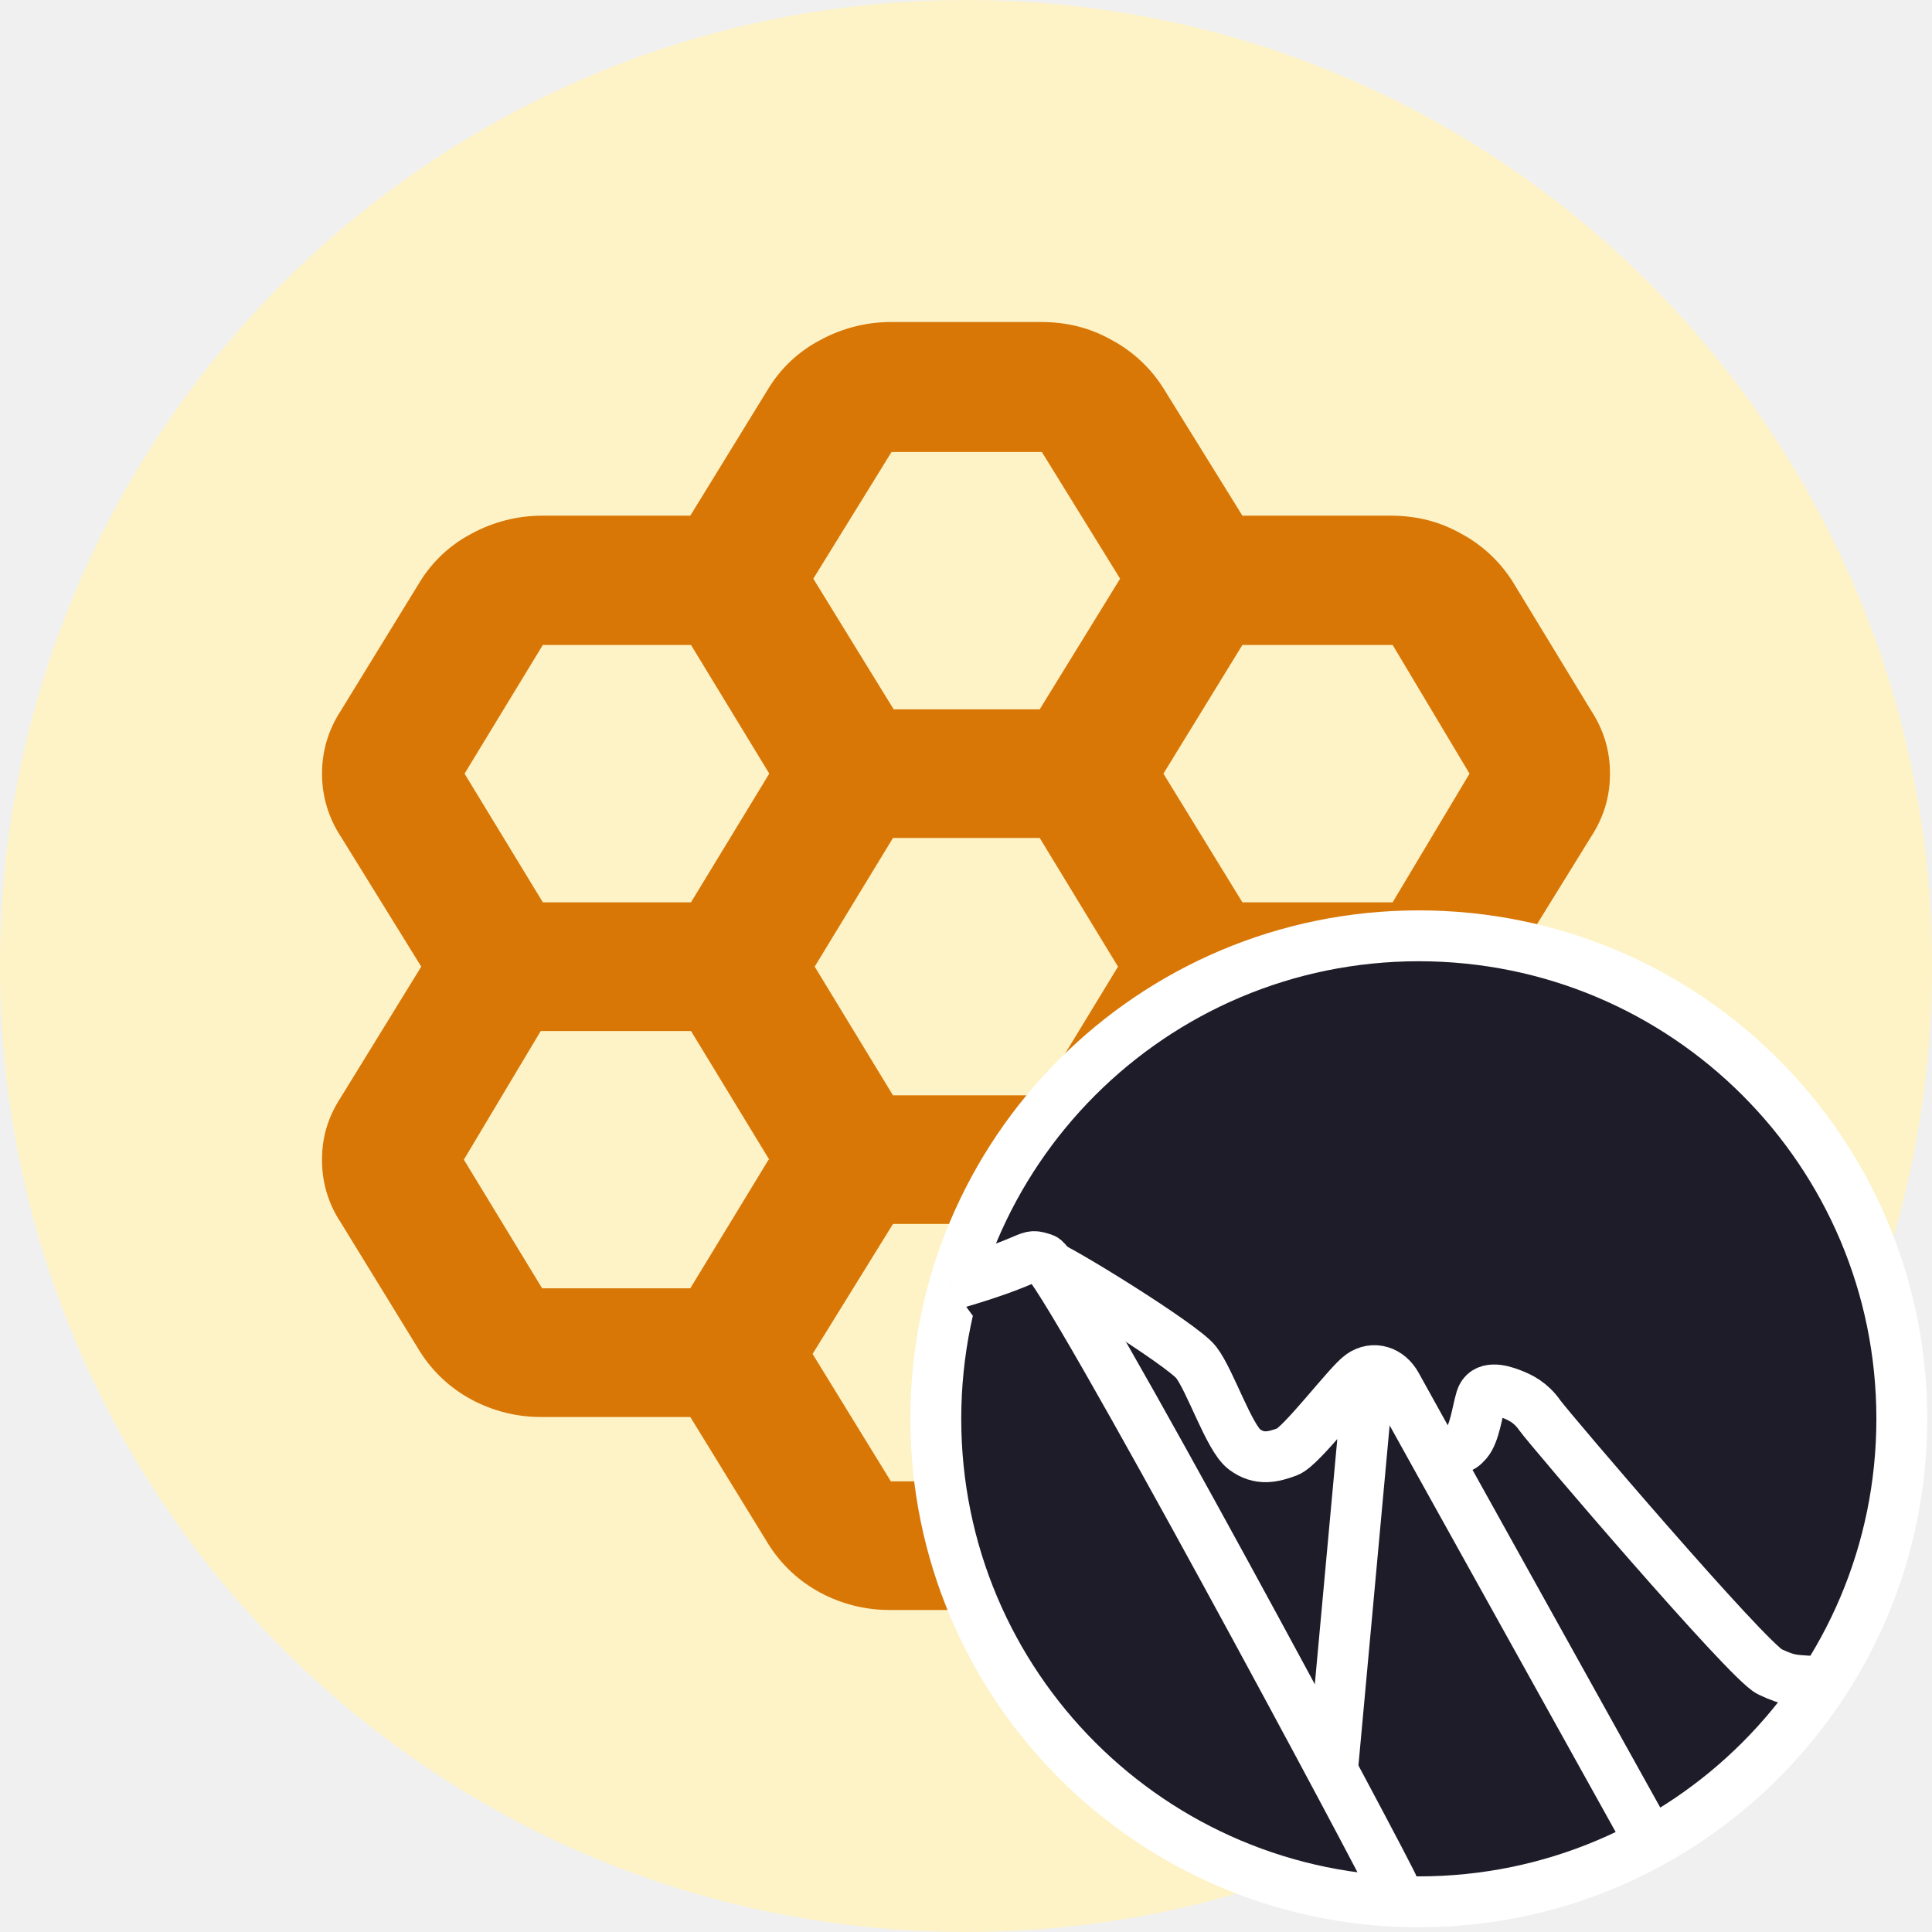
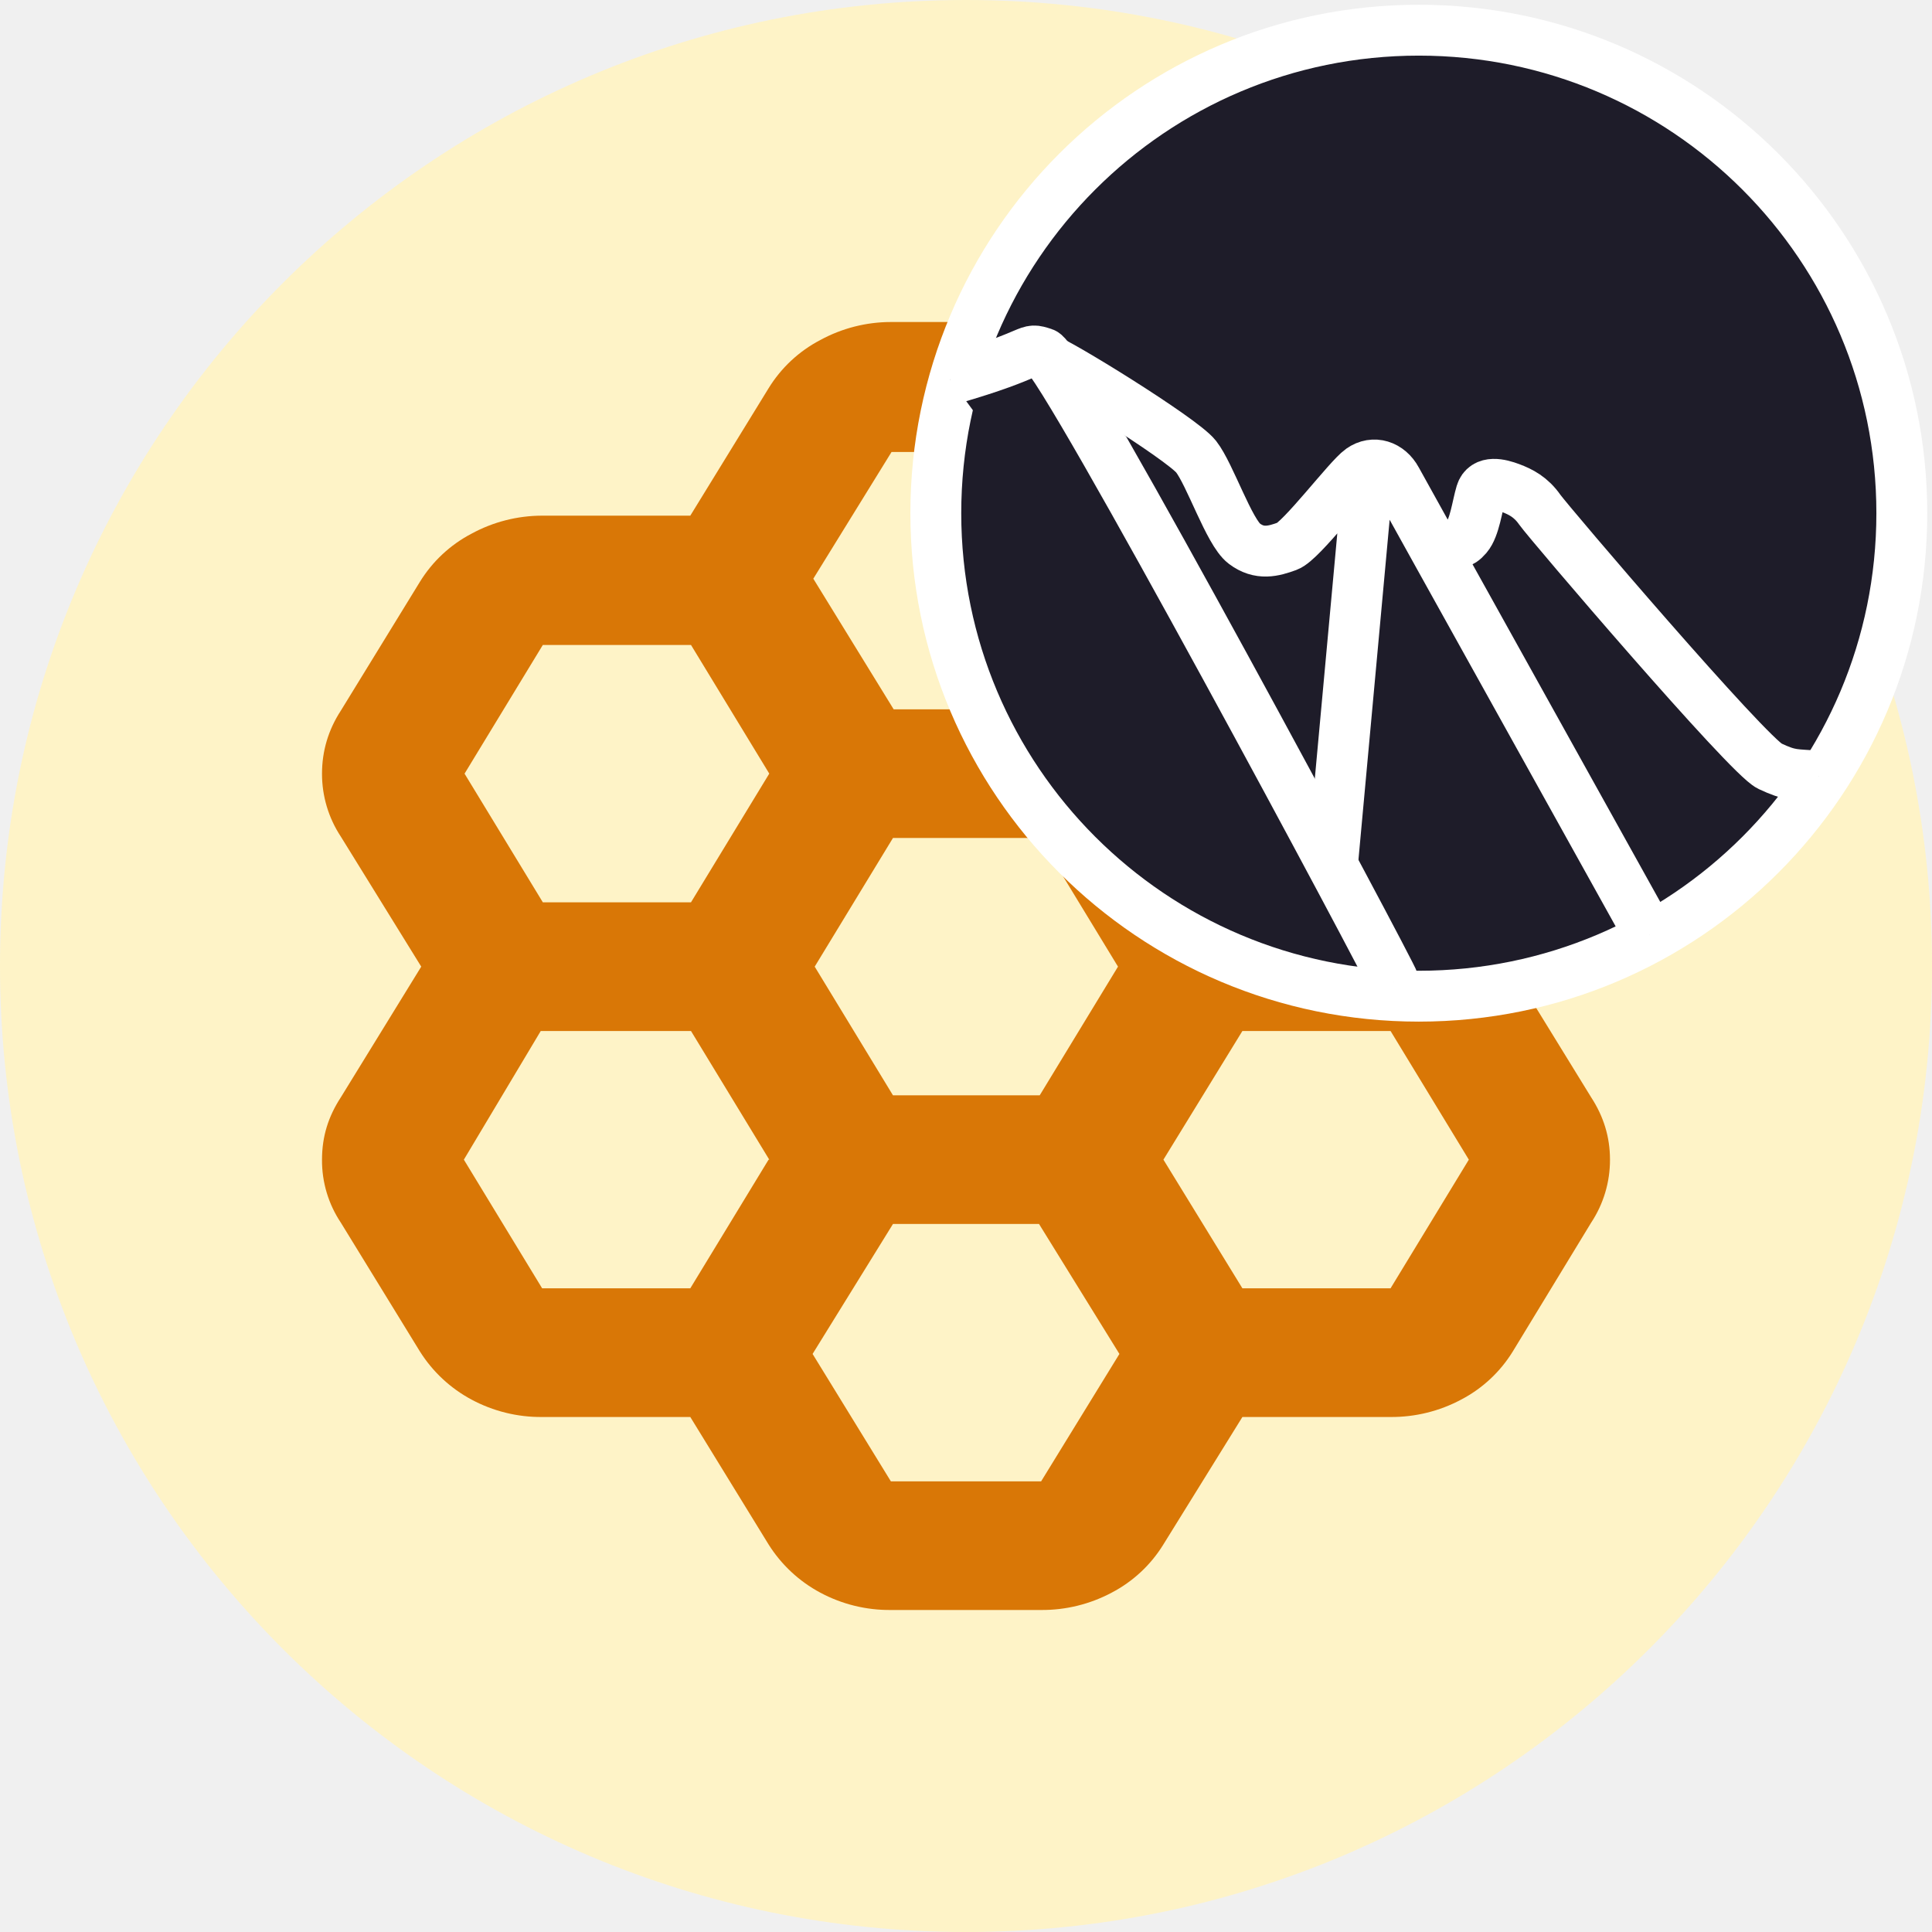
<svg xmlns="http://www.w3.org/2000/svg" fill="none" viewBox="0 0 128 128">
  <circle cx="64" cy="64" r="64" fill="#FEF3C7" />
  <path fill="#D97706" d="M45.734 93.88h-9.816a9.7 9.7 0 0 1-4.676-1.152 9.14 9.14 0 0 1-3.426-3.196l-5.232-8.524a7.4 7.4 0 0 1-1.25-4.178c0-1.534.416-2.856 1.25-4.134l5.324-8.654-5.324-8.61a7.54 7.54 0 0 1-1.25-4.176c0-1.492.416-2.9 1.25-4.178l5.232-8.524a8.8 8.8 0 0 1 3.426-3.198 9.8 9.8 0 0 1 4.676-1.192h9.816l5.186-8.44a8.8 8.8 0 0 1 3.426-3.196 9.8 9.8 0 0 1 4.676-1.194h9.956c1.712 0 3.24.384 4.676 1.194a9.14 9.14 0 0 1 3.426 3.196l5.232 8.44h9.816c1.714 0 3.24.382 4.676 1.192a9.14 9.14 0 0 1 3.426 3.198l5.186 8.524c.834 1.28 1.25 2.644 1.25 4.178s-.416 2.898-1.25 4.176l-5.324 8.61 5.324 8.654c.834 1.28 1.25 2.642 1.25 4.134a7.53 7.53 0 0 1-1.25 4.178l-5.186 8.524a8.8 8.8 0 0 1-3.426 3.196 9.8 9.8 0 0 1-4.676 1.152h-9.816l-5.232 8.44a8.8 8.8 0 0 1-3.426 3.196 9.8 9.8 0 0 1-4.676 1.15H59.02a9.7 9.7 0 0 1-4.676-1.15 9.14 9.14 0 0 1-3.426-3.196zm36.578-34.1h9.954l5.094-8.524-5.094-8.526h-9.954l-5.232 8.526zm-23.15 12.788h9.722l5.186-8.526-5.186-8.524h-9.722l-5.186 8.524zm0-25.574h9.722l5.326-8.654-5.186-8.396h-9.956l-5.184 8.396 5.324 8.654zm-8.196 4.26L45.78 42.73h-9.816l-5.186 8.526 5.186 8.524h9.816zm0 25.576-5.186-8.524h-9.954l-5.094 8.524 5.186 8.524h9.816l5.186-8.524zm8.196 4.262-5.326 8.61 5.186 8.44h9.956l5.186-8.44-5.326-8.61h-9.722zm23.15 4.262h9.816l5.186-8.524-5.186-8.524h-9.816L77.08 76.83z" />
  <svg viewBox="0 0 128 128">
-     <path fill="#1E1C29" stroke="#fff" stroke-width="3.37" d="M62 93.999C62 76.319 76.32 62 93.999 62 111.679 62 126 76.32 126 93.999 126 111.679 111.679 126 93.999 126S62 111.679 62 93.999Z" />
-     <path fill="#1E1C29" d="M62.953 85.136c6.02-1.736 4.918-2.147 6.19-1.736 1.272.413 23.05 41.061 23.186 41.644" />
-     <path stroke="#fff" stroke-width="3.37" d="M62.953 85.136c6.02-1.736 4.918-2.147 6.19-1.736 1.272.413 23.05 41.061 23.186 41.644" />
-     <path fill="#1E1C29" d="M69.164 83.73c.75.153 9.156 5.337 10.081 6.523.927 1.188 2.184 4.999 3.192 5.762s1.934.508 2.858.169 4.033-4.49 4.874-5.083 1.848-.253 2.352.679c.503.93 16.14 29.028 16.762 30.159M95.671 96.472c.93-.676 1.016-.339 1.522-.928.508-.593.678-2.028.932-2.873.255-.847 1.27-.595 1.946-.34s1.354.593 1.946 1.44c.594.842 13.792 16.308 15.232 16.986 1.436.674 1.611.526 3.258.674" />
-     <path stroke="#fff" stroke-width="3.37" d="M69.164 83.73c.75.153 9.156 5.337 10.081 6.523.927 1.188 2.184 4.999 3.192 5.762s1.934.508 2.858.169 4.033-4.49 4.874-5.083 1.848-.253 2.352.679c.503.93 16.14 29.028 16.762 30.159M90.656 91.373l-2.388 26.028m7.403-20.929c.93-.676 1.016-.339 1.522-.928.508-.593.678-2.028.932-2.873.255-.847 1.27-.595 1.946-.34s1.354.593 1.946 1.44c.594.842 13.792 16.308 15.232 16.986 1.436.674 1.611.526 3.258.674" />
+     <path fill="#1E1C29" stroke="#fff" stroke-width="3.37" d="M62 33.999C62 16.319 76.32 2 93.999 2 111.679 2 126 16.32 126 33.999 126 51.679 111.679 66 93.999 66S62 51.679 62 33.999Z" />
+     <path fill="#1E1C29" d="M62.953 25.136c6.02-1.736 4.918-2.147 6.19-1.736 1.272.413 23.05 41.061 23.186 41.644" />
+     <path stroke="#fff" stroke-width="3.37" d="M62.953 25.136c6.02-1.736 4.918-2.147 6.19-1.736 1.272.413 23.05 41.061 23.186 41.644" />
+     <path fill="#1E1C29" d="M69.164 23.73c.75.153 9.156 5.337 10.081 6.523.927 1.188 2.184 4.999 3.192 5.762s1.934.508 2.858.169 4.033-4.49 4.874-5.083 1.848-.253 2.352.679c.503.93 16.14 29.028 16.762 30.159M95.671 36.472c.93-.676 1.016-.339 1.522-.928.508-.593.678-2.028.932-2.873.255-.847 1.27-.595 1.946-.34s1.354.593 1.946 1.44c.594.842 13.792 16.308 15.232 16.986 1.436.674 1.611.526 3.258.674" />
+     <path stroke="#fff" stroke-width="3.37" d="M69.164 23.73c.75.153 9.156 5.337 10.081 6.523.927 1.188 2.184 4.999 3.192 5.762s1.934.508 2.858.169 4.033-4.49 4.874-5.083 1.848-.253 2.352.679c.503.93 16.14 29.028 16.762 30.159M90.656 31.373l-2.388 26.028m7.403-20.929c.93-.676 1.016-.339 1.522-.928.508-.593.678-2.028.932-2.873.255-.847 1.27-.595 1.946-.34s1.354.593 1.946 1.44c.594.842 13.792 16.308 15.232 16.986 1.436.674 1.611.526 3.258.674" />
  </svg>
</svg>
